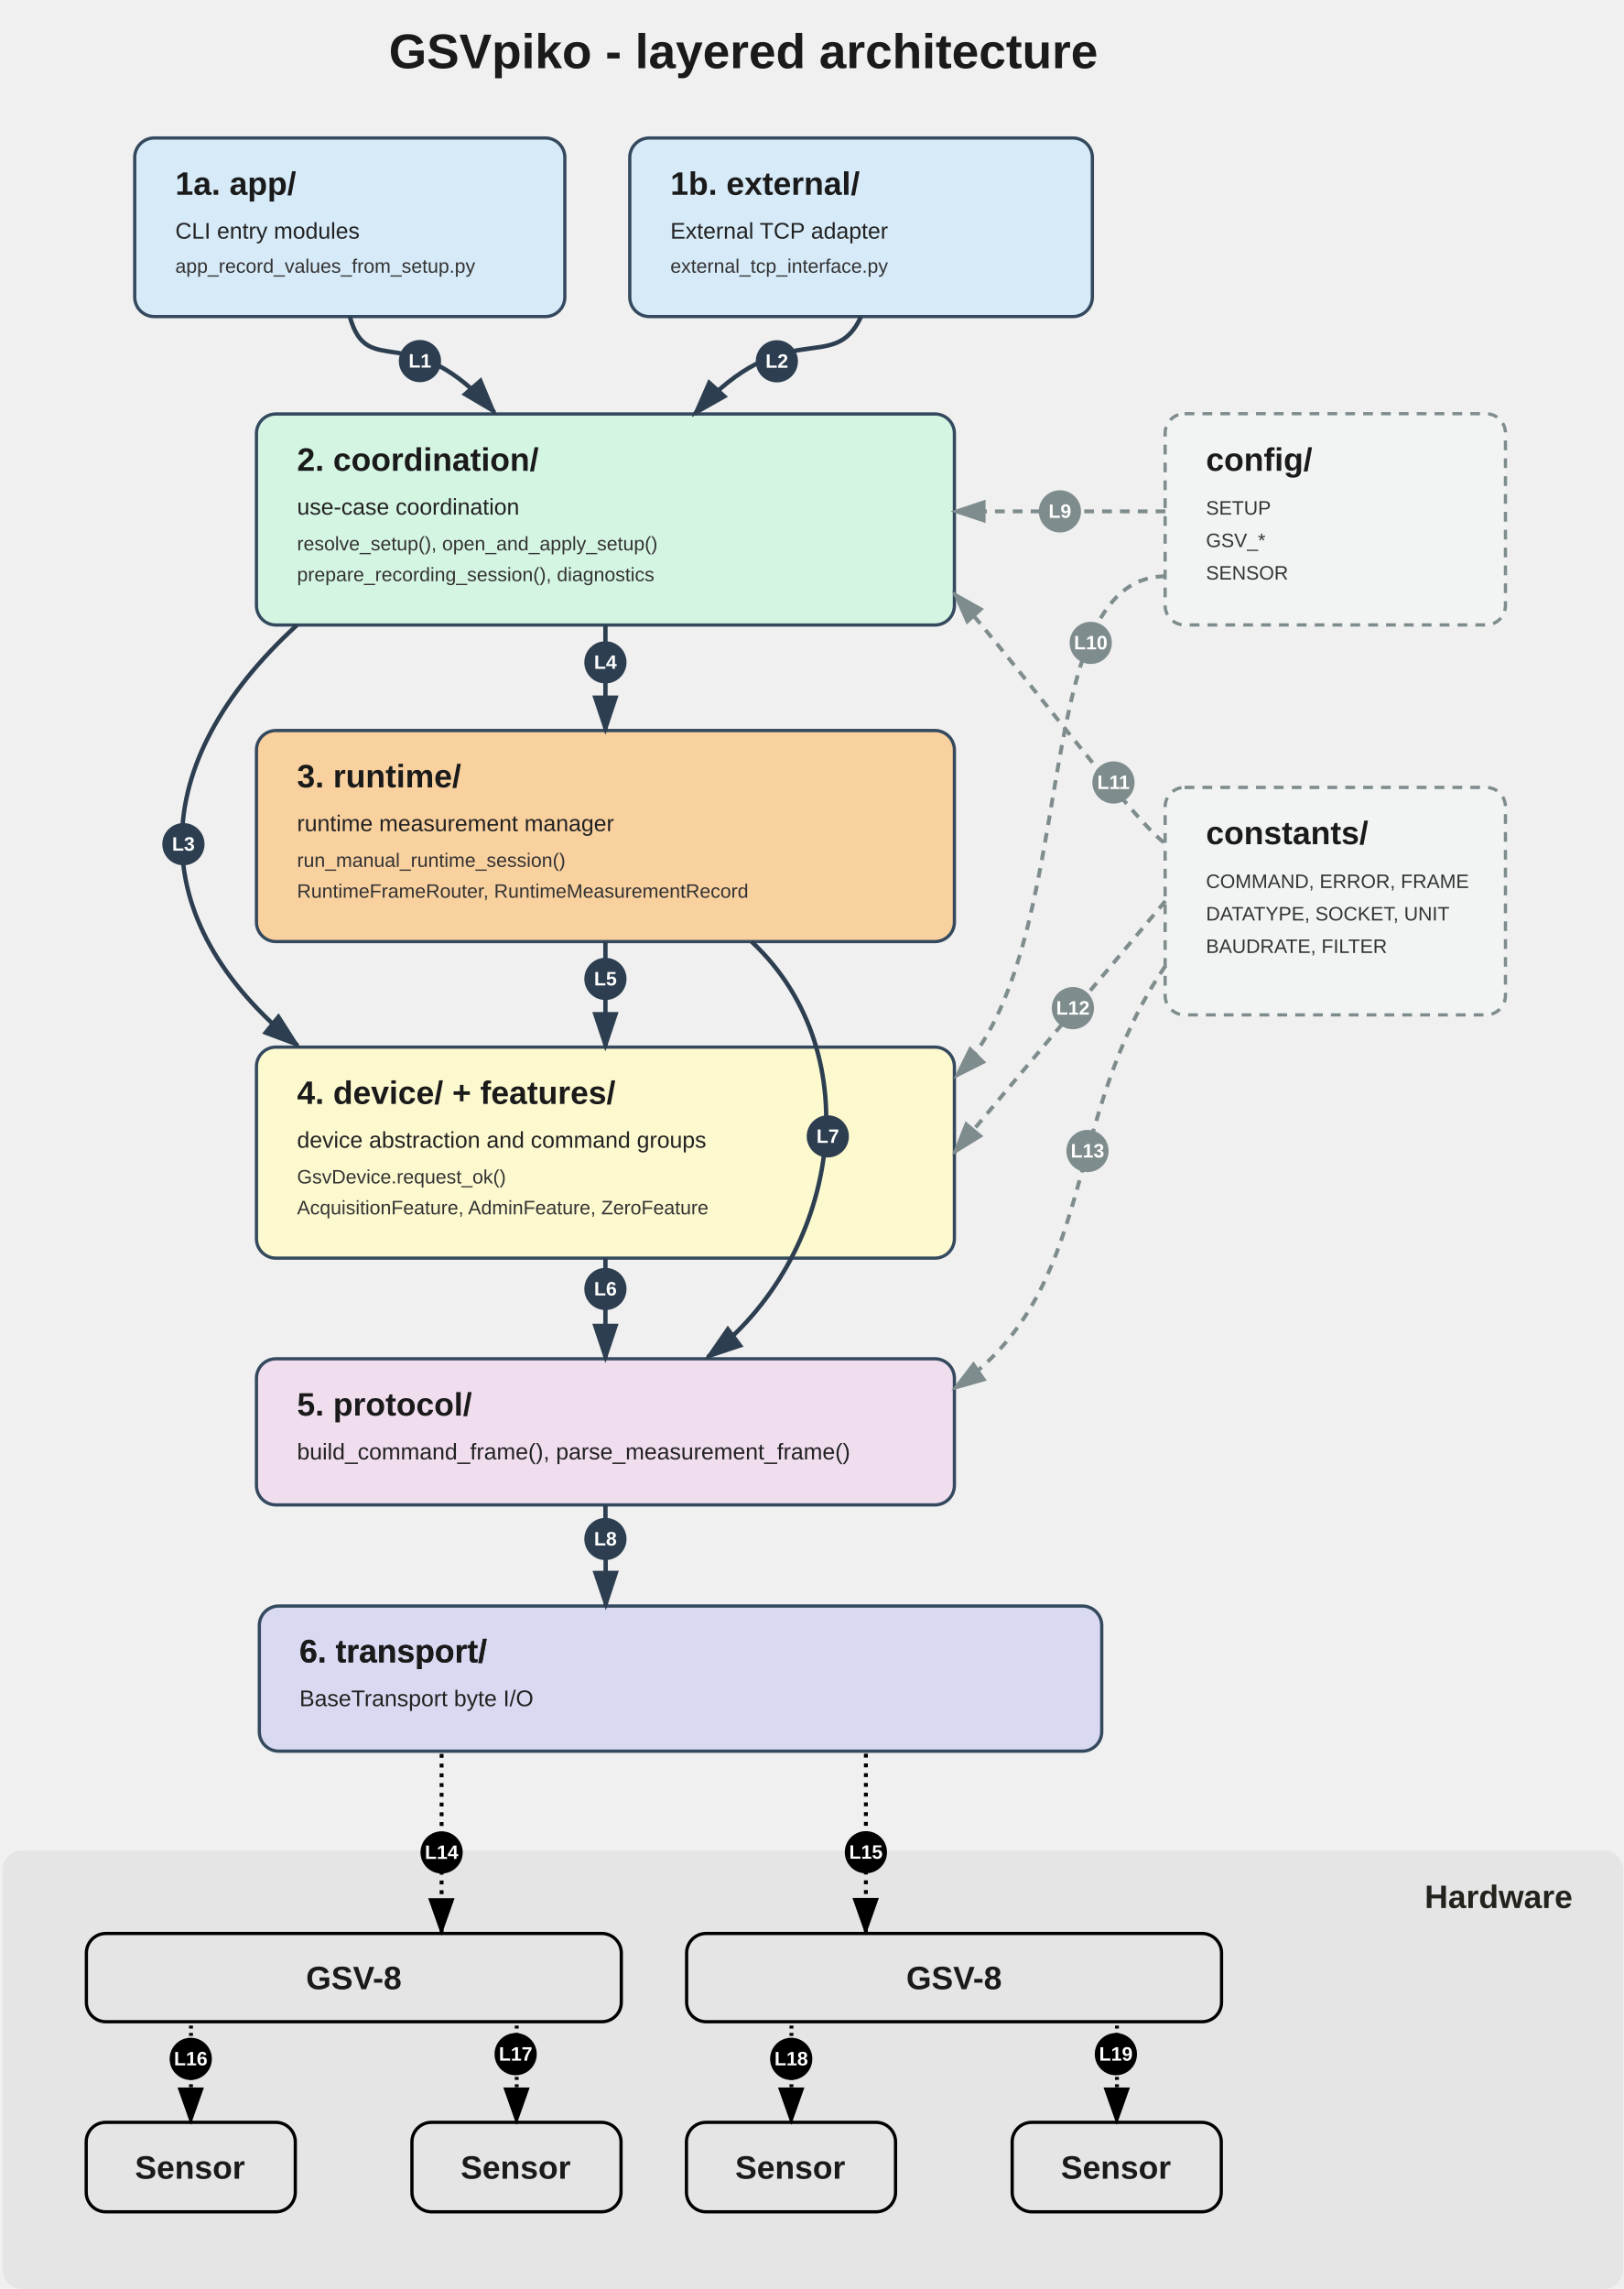
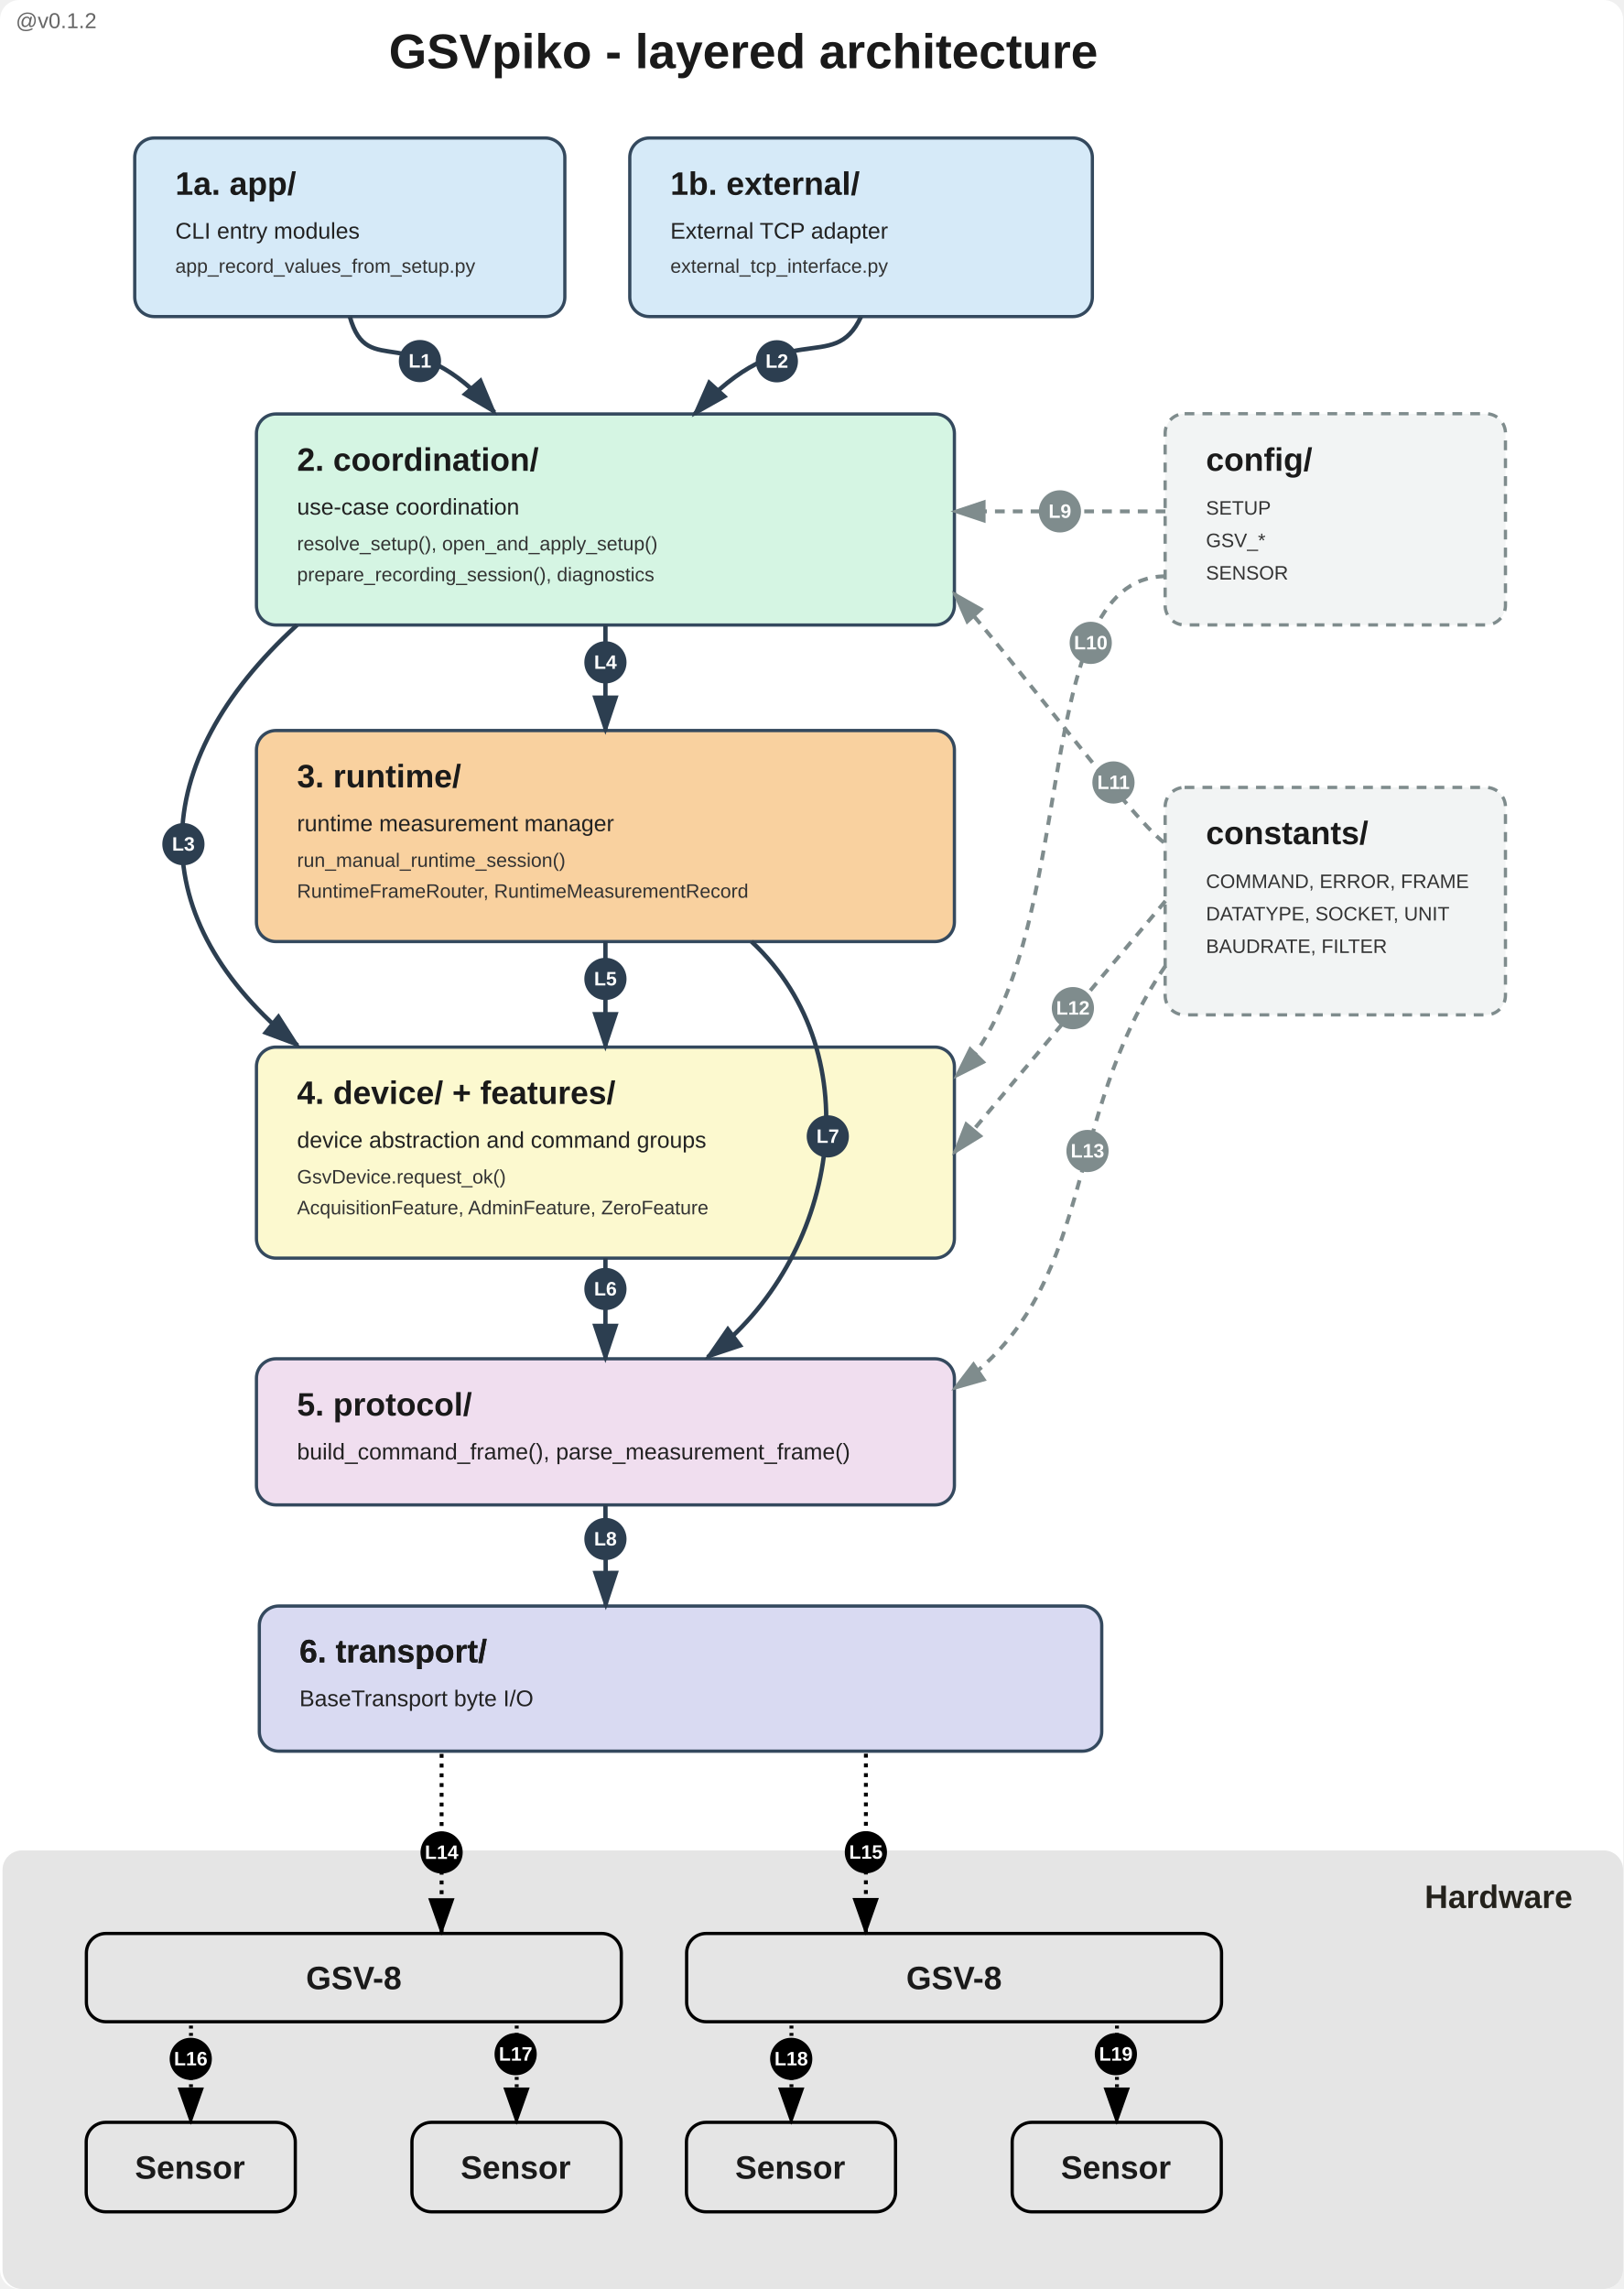
<svg xmlns="http://www.w3.org/2000/svg" width="1000" height="1410" viewBox="0 0 1000 1410" version="1.1" id="svg45">
  <style id="style1">
.title{font:700 30px Arial;fill:#1a1a1a}.label{font:700 20px Arial;fill:#1a1a1a}.text{font:14px Arial;fill:#222}.small{font:12px Arial;fill:#333}
.box{stroke:#34495e;stroke-width:2;rx:12;ry:12}.supportbox{stroke:#7f8c8d;stroke-width:2;rx:12;ry:12;stroke-dasharray:6 5}
.arrow{stroke:#2c3e50;stroke-width:2.7;marker-end:url(#arrow);fill:none}.support{stroke:#7f8c8d;stroke-width:2.4;marker-end:url(#arrow2);fill:none;stroke-dasharray:6 5}
.num{font:700 12px Arial;fill:#fff}.bubble{fill:#2c3e50}.bubble2{fill:#7f8c8d}
</style>
  <defs id="defs2">
    <marker style="overflow:visible" id="Triangle" refX="3.327" refY="-0.053" orient="auto-start-reverse" markerWidth="1.802" markerHeight="1.1" viewBox="0 0 1 1" preserveAspectRatio="none">
      <path transform="scale(0.5)" style="fill:context-stroke;fill-rule:evenodd;stroke:context-stroke;stroke-width:1pt" d="M 5.77,0 -2.88,5 V -5 Z" id="path135" />
    </marker>
    <marker id="arrow" markerWidth="9" markerHeight="6" refX="8" refY="3" orient="auto" viewBox="0 0 9 6" preserveAspectRatio="xMidYMid">
      <path d="M 0,0 V 6 L 9,3 Z" fill="#2c3e50" id="path1" />
    </marker>
    <marker id="arrow2" markerWidth="9" markerHeight="6" refX="8" refY="3" orient="auto" viewBox="0 0 9 6" preserveAspectRatio="xMidYMid" markerUnits="strokeWidth">
      <path d="M 0,0 V 6 L 9,3 Z" fill="#7f8c8d" id="path2" />
    </marker>
  </defs>
+   <rect x="4.2854609e-14" y="0" width="1000" height="1410" class="box" fill="#e8daef" id="rect1" style="fill:#ffffff;fill-opacity:1;stroke:none" />
  <text x="458" y="42" text-anchor="middle" class="title" id="text2" style="font-style:normal;font-variant:normal;font-weight:700;font-stretch:normal;font-size:30px;line-height:normal;font-family:Arial">GSVpiko - layered architecture</text>
  <g id="g49" transform="translate(-232)">
    <rect x="315" y="85" width="265" height="110" class="box" fill="#d6eaf8" id="rect2" />
    <text x="340" y="120" class="label" id="text3" style="font-style:normal;font-variant:normal;font-weight:700;font-stretch:normal;font-size:20px;line-height:normal;font-family:Arial">1a. app/</text>
    <text x="340" y="147" class="text" id="text4" style="font-style:normal;font-variant:normal;font-weight:normal;font-stretch:normal;font-size:14px;line-height:normal;font-family:Arial">CLI entry modules</text>
    <text x="340" y="168" class="small" id="text5" style="font-style:normal;font-variant:normal;font-weight:normal;font-stretch:normal;font-size:12px;line-height:normal;font-family:Arial">app_record_values_from_setup.py</text>
  </g>
  <g id="g48" transform="translate(-262)">
    <rect x="650" y="85" width="285" height="110" class="box" fill="#d6eaf8" id="rect5" />
    <text x="675" y="120" class="label" id="text6" style="font-style:normal;font-variant:normal;font-weight:700;font-stretch:normal;font-size:20px;line-height:normal;font-family:Arial">1b. external/</text>
    <text x="675" y="147" class="text" id="text7" style="font-style:normal;font-variant:normal;font-weight:normal;font-stretch:normal;font-size:14px;line-height:normal;font-family:Arial">External TCP adapter</text>
    <text x="675" y="168" class="small" id="text8" style="font-style:normal;font-variant:normal;font-weight:normal;font-stretch:normal;font-size:12px;line-height:normal;font-family:Arial">external_tcp_interface.py</text>
  </g>
  <rect x="158" y="255" width="430" height="130" class="box" fill="#d5f5e3" id="rect8" />
  <text x="183" y="290" class="label" id="text9" style="font-style:normal;font-variant:normal;font-weight:700;font-stretch:normal;font-size:20px;line-height:normal;font-family:Arial">2. coordination/</text>
  <text x="183" y="317" class="text" id="text10" style="font-style:normal;font-variant:normal;font-weight:normal;font-stretch:normal;font-size:14px;line-height:normal;font-family:Arial">use-case coordination</text>
  <text x="183" y="339" class="small" id="text11" style="font-style:normal;font-variant:normal;font-weight:normal;font-stretch:normal;font-size:12px;line-height:normal;font-family:Arial">resolve_setup(), open_and_apply_setup()</text>
  <text x="183" y="358" class="small" id="text12" style="font-style:normal;font-variant:normal;font-weight:normal;font-stretch:normal;font-size:12px;line-height:normal;font-family:Arial">prepare_recording_session(), diagnostics</text>
  <rect x="158" y="450" width="430" height="130" class="box" fill="#f9e79f" id="rect12" style="fill:#f9d19f;fill-opacity:1" />
  <text x="183" y="485" class="label" id="text13" style="font-style:normal;font-variant:normal;font-weight:700;font-stretch:normal;font-size:20px;line-height:normal;font-family:Arial">3. runtime/</text>
  <text x="183" y="512" class="text" id="text14" style="font-style:normal;font-variant:normal;font-weight:normal;font-stretch:normal;font-size:14px;line-height:normal;font-family:Arial">runtime measurement manager</text>
  <text x="183" y="534" class="small" id="text15" style="font-style:normal;font-variant:normal;font-weight:normal;font-stretch:normal;font-size:12px;line-height:normal;font-family:Arial">run_manual_runtime_session()</text>
  <text x="183" y="553" class="small" id="text16" style="font-style:normal;font-variant:normal;font-weight:normal;font-stretch:normal;font-size:12px;line-height:normal;font-family:Arial">RuntimeFrameRouter, RuntimeMeasurementRecord</text>
  <rect x="158" y="645" width="430" height="130" class="box" fill="#fcf3cf" id="rect16" style="fill:#fcf9cf;fill-opacity:1" />
  <text x="183" y="680" class="label" id="text17" style="font-style:normal;font-variant:normal;font-weight:700;font-stretch:normal;font-size:20px;line-height:normal;font-family:Arial">4. device/ + features/</text>
  <text x="183" y="707" class="text" id="text18" style="font-style:normal;font-variant:normal;font-weight:normal;font-stretch:normal;font-size:14px;line-height:normal;font-family:Arial">device abstraction and command groups</text>
  <text x="183" y="729" class="small" id="text19" style="font-style:normal;font-variant:normal;font-weight:normal;font-stretch:normal;font-size:12px;line-height:normal;font-family:Arial">GsvDevice.request_ok()</text>
  <text x="183" y="748" class="small" id="text20" style="font-style:normal;font-variant:normal;font-weight:normal;font-stretch:normal;font-size:12px;line-height:normal;font-family:Arial">AcquisitionFeature, AdminFeature, ZeroFeature</text>
  <rect x="158" y="837" width="430" height="90" class="box" fill="#ebdef0" id="rect20" style="fill:#f0deef;fill-opacity:1" />
  <text x="183" y="872" class="label" id="text21" style="font-style:normal;font-variant:normal;font-weight:700;font-stretch:normal;font-size:20px;line-height:normal;font-family:Arial">5. protocol/</text>
  <text x="183" y="899" class="text" id="text22" style="font-style:normal;font-variant:normal;font-weight:normal;font-stretch:normal;font-size:14px;line-height:normal;font-family:Arial">
    <tspan id="tspan47" x="183" y="899">build_command_frame(), parse_measurement_frame()</tspan>
  </text>
  <rect x="159.763" y="989.292" width="519.015" height="89.416" class="box" fill="#e8daef" id="rect22" style="fill:#d9daf2;fill-opacity:1" />
  <text x="184.472" y="1024" class="label" id="text23" style="font-style:normal;font-variant:normal;font-weight:700;font-stretch:normal;font-size:20px;line-height:normal;font-family:Arial">6. transport/</text>
  <text x="184.472" y="1051" class="text" id="text24" style="font-style:normal;font-variant:normal;font-weight:normal;font-stretch:normal;font-size:14px;line-height:normal;font-family:Arial">BaseTransport byte I/O</text>
  <rect x="717.833" y="254.84" width="209.669" height="130.112" class="supportbox" fill="#f2f4f4" id="rect24" />
  <text x="743" y="290" class="label" id="text25" style="font-style:normal;font-variant:normal;font-weight:700;font-stretch:normal;font-size:20px;line-height:normal;font-family:Arial">config/</text>
  <text x="743" y="317" class="small" id="text26" style="font-style:normal;font-variant:normal;font-weight:normal;font-stretch:normal;font-size:12px;line-height:normal;font-family:Arial">SETUP</text>
  <text x="743" y="337" class="small" id="text27" style="font-style:normal;font-variant:normal;font-weight:normal;font-stretch:normal;font-size:12px;line-height:normal;font-family:Arial">GSV_*</text>
  <text x="743" y="357" class="small" id="text28" style="font-style:normal;font-variant:normal;font-weight:normal;font-stretch:normal;font-size:12px;line-height:normal;font-family:Arial">SENSOR</text>
  <rect x="717.833" y="485.039" width="209.669" height="140.121" class="supportbox" fill="#f2f4f4" id="rect28" />
  <text x="743" y="520" class="label" id="text29" style="font-style:normal;font-variant:normal;font-weight:700;font-stretch:normal;font-size:20px;line-height:normal;font-family:Arial">constants/</text>
  <text x="743" y="547" class="small" id="text30" style="font-style:normal;font-variant:normal;font-weight:normal;font-stretch:normal;font-size:12px;line-height:normal;font-family:Arial">COMMAND, ERROR, FRAME</text>
  <text x="743" y="567" class="small" id="text31" style="font-style:normal;font-variant:normal;font-weight:normal;font-stretch:normal;font-size:12px;line-height:normal;font-family:Arial">DATATYPE, SOCKET, UNIT</text>
  <text x="743" y="587" class="small" id="text32" style="font-style:normal;font-variant:normal;font-weight:normal;font-stretch:normal;font-size:12px;line-height:normal;font-family:Arial">BAUDRATE, FILTER</text>
  <path d="m 215.5,195 c 11.342,40.42 37.146,-0.565 89.098,59" class="arrow" id="path32" />
  <g id="g50" transform="translate(-276.2721,-3.580078)">
    <circle cx="535" cy="226" r="13" class="bubble" id="circle32" />
    <text x="535" y="230" text-anchor="middle" class="num" id="text33" style="font-style:normal;font-variant:normal;font-weight:700;font-stretch:normal;font-size:12px;line-height:normal;font-family:Arial">L1</text>
  </g>
  <path d="M 530.5,195 C 513.356,232.226 485.014,191.999 428,255" class="arrow" id="path33" />
  <g id="g51" transform="translate(-298.384,-3.455078)">
    <circle cx="777" cy="226" r="13" class="bubble" id="circle33" />
    <text x="777" y="230" text-anchor="middle" class="num" id="text34" style="font-style:normal;font-variant:normal;font-weight:700;font-stretch:normal;font-size:12px;line-height:normal;font-family:Arial">L2</text>
  </g>
  <path d="m 183,385 c -93.394,85.439 -95.807,181.215 0.371,259" class="arrow" id="path34" />
  <g id="g55" transform="translate(-332)">
    <circle cx="445" cy="520" r="13" class="bubble" id="circle34" />
    <text x="445" y="524" text-anchor="middle" class="num" id="text35" style="font-style:normal;font-variant:normal;font-weight:700;font-stretch:normal;font-size:12px;line-height:normal;font-family:Arial">L3</text>
  </g>
  <path d="m 373,385 v 65" class="arrow" id="path35" />
  <g id="g52" transform="translate(-312,-10)">
    <circle cx="685" cy="418" r="13" class="bubble" id="circle35" />
    <text x="685" y="422" text-anchor="middle" class="num" id="text36" style="font-style:normal;font-variant:normal;font-weight:700;font-stretch:normal;font-size:12px;line-height:normal;font-family:Arial">L4</text>
  </g>
  <path d="m 373,580 v 65" class="arrow" id="path36" />
  <g id="g53" transform="translate(-312,-10)">
    <circle cx="685" cy="613" r="13" class="bubble" id="circle36" />
    <text x="685" y="617" text-anchor="middle" class="num" id="text37" style="font-style:normal;font-variant:normal;font-weight:700;font-stretch:normal;font-size:12px;line-height:normal;font-family:Arial">L5</text>
  </g>
  <path d="m 373,775 v 62" class="arrow" id="path37" />
  <g id="g54" transform="translate(-312,-6)">
    <circle cx="685" cy="800" r="13" class="bubble" id="circle37" />
    <text x="685" y="804" text-anchor="middle" class="num" id="text38" style="font-style:normal;font-variant:normal;font-weight:700;font-stretch:normal;font-size:12px;line-height:normal;font-family:Arial">L6</text>
  </g>
  <path d="m 463,580 c 75,70 52.961,196 -27.039,256" class="arrow" id="path38" />
  <g id="g56" transform="translate(-330)">
    <circle cx="840" cy="700" r="13" class="bubble" id="circle38" />
    <text x="840" y="704" text-anchor="middle" class="num" id="text39" style="font-style:normal;font-variant:normal;font-weight:700;font-stretch:normal;font-size:12px;line-height:normal;font-family:Arial">L7</text>
  </g>
  <path d="m 373,927 0.236,62.191" class="arrow" id="path39" />
  <g id="g61" transform="translate(-260,70)">
    <circle cx="633" cy="878" r="13" class="bubble" id="circle39" />
    <text x="633" y="882" text-anchor="middle" class="num" id="text40" style="font-style:normal;font-variant:normal;font-weight:700;font-stretch:normal;font-size:12px;line-height:normal;font-family:Arial">L8</text>
  </g>
  <path d="M 718,315 H 588" class="support" id="path40" />
  <circle cx="653" cy="315" r="13" class="bubble2" id="circle40" />
  <text x="653" y="319" text-anchor="middle" class="num" id="text41" style="font-style:normal;font-variant:normal;font-weight:700;font-stretch:normal;font-size:12px;line-height:normal;font-family:Arial">L9</text>
  <path d="m 718,355 c -86.709,0.265 -49.935,228.555 -129,308.063" class="support" id="path41" />
  <g id="g57" transform="translate(-336,-18)">
    <circle cx="1008" cy="414" r="13" class="bubble2" id="circle41" />
    <text x="1008" y="418" text-anchor="middle" class="num" id="text42" style="font-style:normal;font-variant:normal;font-weight:700;font-stretch:normal;font-size:12px;line-height:normal;font-family:Arial">L10</text>
  </g>
  <path d="M 717,518.886 C 696.065,502.974 622.417,403.684 588,365.684" class="support" id="path42" />
  <g id="g58" transform="translate(-274,52)">
    <circle cx="960" cy="430" r="13" class="bubble2" id="circle42" />
    <text x="960" y="434" text-anchor="middle" class="num" id="text43" style="font-style:normal;font-variant:normal;font-weight:700;font-stretch:normal;font-size:12px;line-height:normal;font-family:Arial">L11</text>
  </g>
  <path d="M 718,555 588,710" class="support" id="path43" />
  <g id="g59" transform="translate(-304,-14)">
    <circle cx="965" cy="635" r="13" class="bubble2" id="circle43" />
    <text x="965" y="639" text-anchor="middle" class="num" id="text44" style="font-style:normal;font-variant:normal;font-weight:700;font-stretch:normal;font-size:12px;line-height:normal;font-family:Arial">L12</text>
  </g>
  <path d="M 718,595 C 653,690 677,794.666 588,855.291" class="support" id="path44" />
  <g id="g60" transform="translate(-290,-26)">
    <circle cx="960" cy="735" r="13" class="bubble2" id="circle44" />
    <text x="960" y="739" text-anchor="middle" class="num" id="text45" style="font-style:normal;font-variant:normal;font-weight:700;font-stretch:normal;font-size:12px;line-height:normal;font-family:Arial">L13</text>
  </g>
  <rect x="1.564" y="1139.833" width="998.436" height="270.167" class="box" fill="#e8daef" id="rect61" style="fill:#e5e5e5;fill-opacity:1;stroke:none" />
  <rect x="53.224" y="1191.004" width="329.558" height="54.363" class="box" fill="#e8daef" id="rect62" style="fill:none;fill-opacity:1;stroke:#000000;stroke-opacity:1" />
  <path d="m 272.067,1080.373 -3e-5,110.95" class="support" id="path62" style="fill:none;fill-opacity:1;stroke:#000000;stroke-dasharray:2.4, 3.6;stroke-dashoffset:0;stroke-opacity:1;marker-end:url(#Triangle)" />
  <g id="g62" transform="translate(-88.93275,4.070314)">
    <circle cx="361" cy="1137" r="13" class="bubble2" id="circle62" style="fill:#000000;fill-opacity:1" />
    <text x="361" y="1141" text-anchor="middle" class="num" id="text62" style="font-style:normal;font-variant:normal;font-weight:700;font-stretch:normal;font-size:12px;line-height:normal;font-family:Arial">L14</text>
  </g>
  <text x="184.472" y="1024" class="label" id="text63" style="font-style:normal;font-variant:normal;font-weight:700;font-stretch:normal;font-size:20px;line-height:normal;font-family:Arial">6. transport/</text>
  <text x="188.516" y="1225.338" class="label" id="text64" style="font-style:normal;font-variant:normal;font-weight:700;font-stretch:normal;font-size:20px;line-height:normal;font-family:Arial">GSV-8</text>
  <g id="g80" transform="translate(0,2.41333)">
    <rect x="53.114" y="1304.935" width="128.814" height="55.104" class="box" fill="#e8daef" id="rect64" style="fill:none;fill-opacity:1;stroke:#000000;stroke-opacity:1" />
    <text x="83.131" y="1339.64" class="label" id="text66" style="font-style:normal;font-variant:normal;font-weight:700;font-stretch:normal;font-size:20px;line-height:normal;font-family:Arial">Sensor</text>
  </g>
  <g id="g79">
    <rect x="253.793" y="1307.348" width="128.814" height="55.104" class="box" fill="#e8daef" id="rect65" style="fill:none;fill-opacity:1;stroke:#000000;stroke-opacity:1" />
    <text x="283.81" y="1342.053" class="label" id="text67" style="font-style:normal;font-variant:normal;font-weight:700;font-stretch:normal;font-size:20px;line-height:normal;font-family:Arial">Sensor</text>
  </g>
  <g id="g81" transform="translate(0,2.9085)">
    <path d="m 117.666,1244.85 -0.01,60.184" class="support" id="path65" style="fill:none;fill-opacity:1;stroke:#000000;stroke-dasharray:1.807, 2.711;stroke-dashoffset:0;stroke-opacity:1;marker-end:url(#Triangle)" />
    <g id="g68" transform="translate(-243.4796,128.3347)">
      <circle cx="361" cy="1137" r="13" class="bubble2" id="circle67" style="fill:#000000;fill-opacity:1" />
      <text x="361" y="1141" text-anchor="middle" class="num" id="text68" style="font-style:normal;font-variant:normal;font-weight:700;font-stretch:normal;font-size:12px;line-height:normal;font-family:Arial">L16</text>
    </g>
  </g>
  <g id="g82">
    <path d="m 318.346,1247.758 -0.01,60.184" class="support" id="path66" style="fill:none;fill-opacity:1;stroke:#000000;stroke-dasharray:1.807, 2.711;stroke-dashoffset:0;stroke-opacity:1;marker-end:url(#Triangle)" />
    <g id="g69" transform="translate(-43.31781,128.3347)">
      <circle cx="361" cy="1137" r="13" class="bubble2" id="circle68" style="fill:#000000;fill-opacity:1" />
      <text x="361" y="1141" text-anchor="middle" class="num" id="text69" style="font-style:normal;font-variant:normal;font-weight:700;font-stretch:normal;font-size:12px;line-height:normal;font-family:Arial">L17</text>
    </g>
  </g>
  <rect x="423.03" y="1191.004" width="329.558" height="54.363" class="box" fill="#e8daef" id="rect69" style="fill:none;fill-opacity:1;stroke:#000000;stroke-opacity:1" />
  <path d="m 533.466,1080.26 -3e-5,110.95" class="support" id="path69" style="fill:none;fill-opacity:1;stroke:#000000;stroke-dasharray:2.4, 3.6;stroke-dashoffset:0;stroke-opacity:1;marker-end:url(#Triangle)" />
  <g id="g70" transform="translate(172.4657,3.957557)">
    <circle cx="361" cy="1137" r="13" class="bubble2" id="circle69" style="fill:#000000;fill-opacity:1" />
    <text x="361" y="1141" text-anchor="middle" class="num" id="text70" style="font-style:normal;font-variant:normal;font-weight:700;font-stretch:normal;font-size:12px;line-height:normal;font-family:Arial">L15</text>
  </g>
  <text x="558.322" y="1225.338" class="label" id="text71" style="font-style:normal;font-variant:normal;font-weight:700;font-stretch:normal;font-size:20px;line-height:normal;font-family:Arial">GSV-8</text>
  <g id="g78" transform="translate(0,2.41333)">
    <rect x="422.92" y="1304.935" width="128.814" height="55.104" class="box" fill="#e8daef" id="rect71" style="fill:none;fill-opacity:1;stroke:#000000;stroke-opacity:1" />
    <text x="452.937" y="1339.64" class="label" id="text73" style="font-style:normal;font-variant:normal;font-weight:700;font-stretch:normal;font-size:20px;line-height:normal;font-family:Arial">Sensor</text>
  </g>
  <g id="g77">
    <rect x="623.6" y="1307.348" width="128.814" height="55.104" class="box" fill="#e8daef" id="rect72" style="fill:none;fill-opacity:1;stroke:#000000;stroke-opacity:1" />
    <text x="653.617" y="1342.053" class="label" id="text74" style="font-style:normal;font-variant:normal;font-weight:700;font-stretch:normal;font-size:20px;line-height:normal;font-family:Arial">Sensor</text>
  </g>
  <g id="g84" transform="translate(0,3.5676)">
    <g id="g83">
      <path d="m 487.611,1244.191 -0.01,60.184" class="support" id="path72" style="fill:none;fill-opacity:1;stroke:#000000;stroke-dasharray:1.807, 2.711;stroke-dashoffset:0;stroke-opacity:1;marker-end:url(#Triangle)" />
    </g>
    <g id="g75" transform="translate(126.4657,127.6755)">
      <circle cx="361" cy="1137" r="13" class="bubble2" id="circle74" style="fill:#000000;fill-opacity:1" />
      <text x="361" y="1141" text-anchor="middle" class="num" id="text75" style="font-style:normal;font-variant:normal;font-weight:700;font-stretch:normal;font-size:12px;line-height:normal;font-family:Arial">L18</text>
    </g>
  </g>
  <g id="g85">
    <path d="m 688.152,1247.758 -0.01,60.184" class="support" id="path73" style="fill:none;fill-opacity:1;stroke:#000000;stroke-dasharray:1.807, 2.711;stroke-dashoffset:0;stroke-opacity:1;marker-end:url(#Triangle)" />
    <g id="g76" transform="translate(326.4885,128.3347)">
      <circle cx="361" cy="1137" r="13" class="bubble2" id="circle75" style="fill:#000000;fill-opacity:1" />
      <text x="361" y="1141" text-anchor="middle" class="num" id="text76" style="font-style:normal;font-variant:normal;font-weight:700;font-stretch:normal;font-size:12px;line-height:normal;font-family:Arial">L19</text>
    </g>
  </g>
  <text x="877.698" y="1175.312" class="label" id="text85" style="font-style:normal;font-variant:normal;font-weight:700;font-stretch:normal;font-size:20px;line-height:normal;font-family:Arial;fill:#24221c">Hardware</text>
+   <text xml:space="preserve" style="font-size:13.333px;writing-mode:lr-tb;direction:ltr;fill:#ffffff;stroke-dasharray:2.4, 3.6" x="9.694" y="17.353" id="text1">
+     <tspan id="tspan1" x="9.694" y="17.353" style="font-style:normal;font-variant:normal;font-weight:normal;font-stretch:normal;font-size:13.333px;font-family:Arial;-inkscape-font-specification:Arial;fill:#666666">@v0.1.2</tspan>
+   </text>
</svg>
